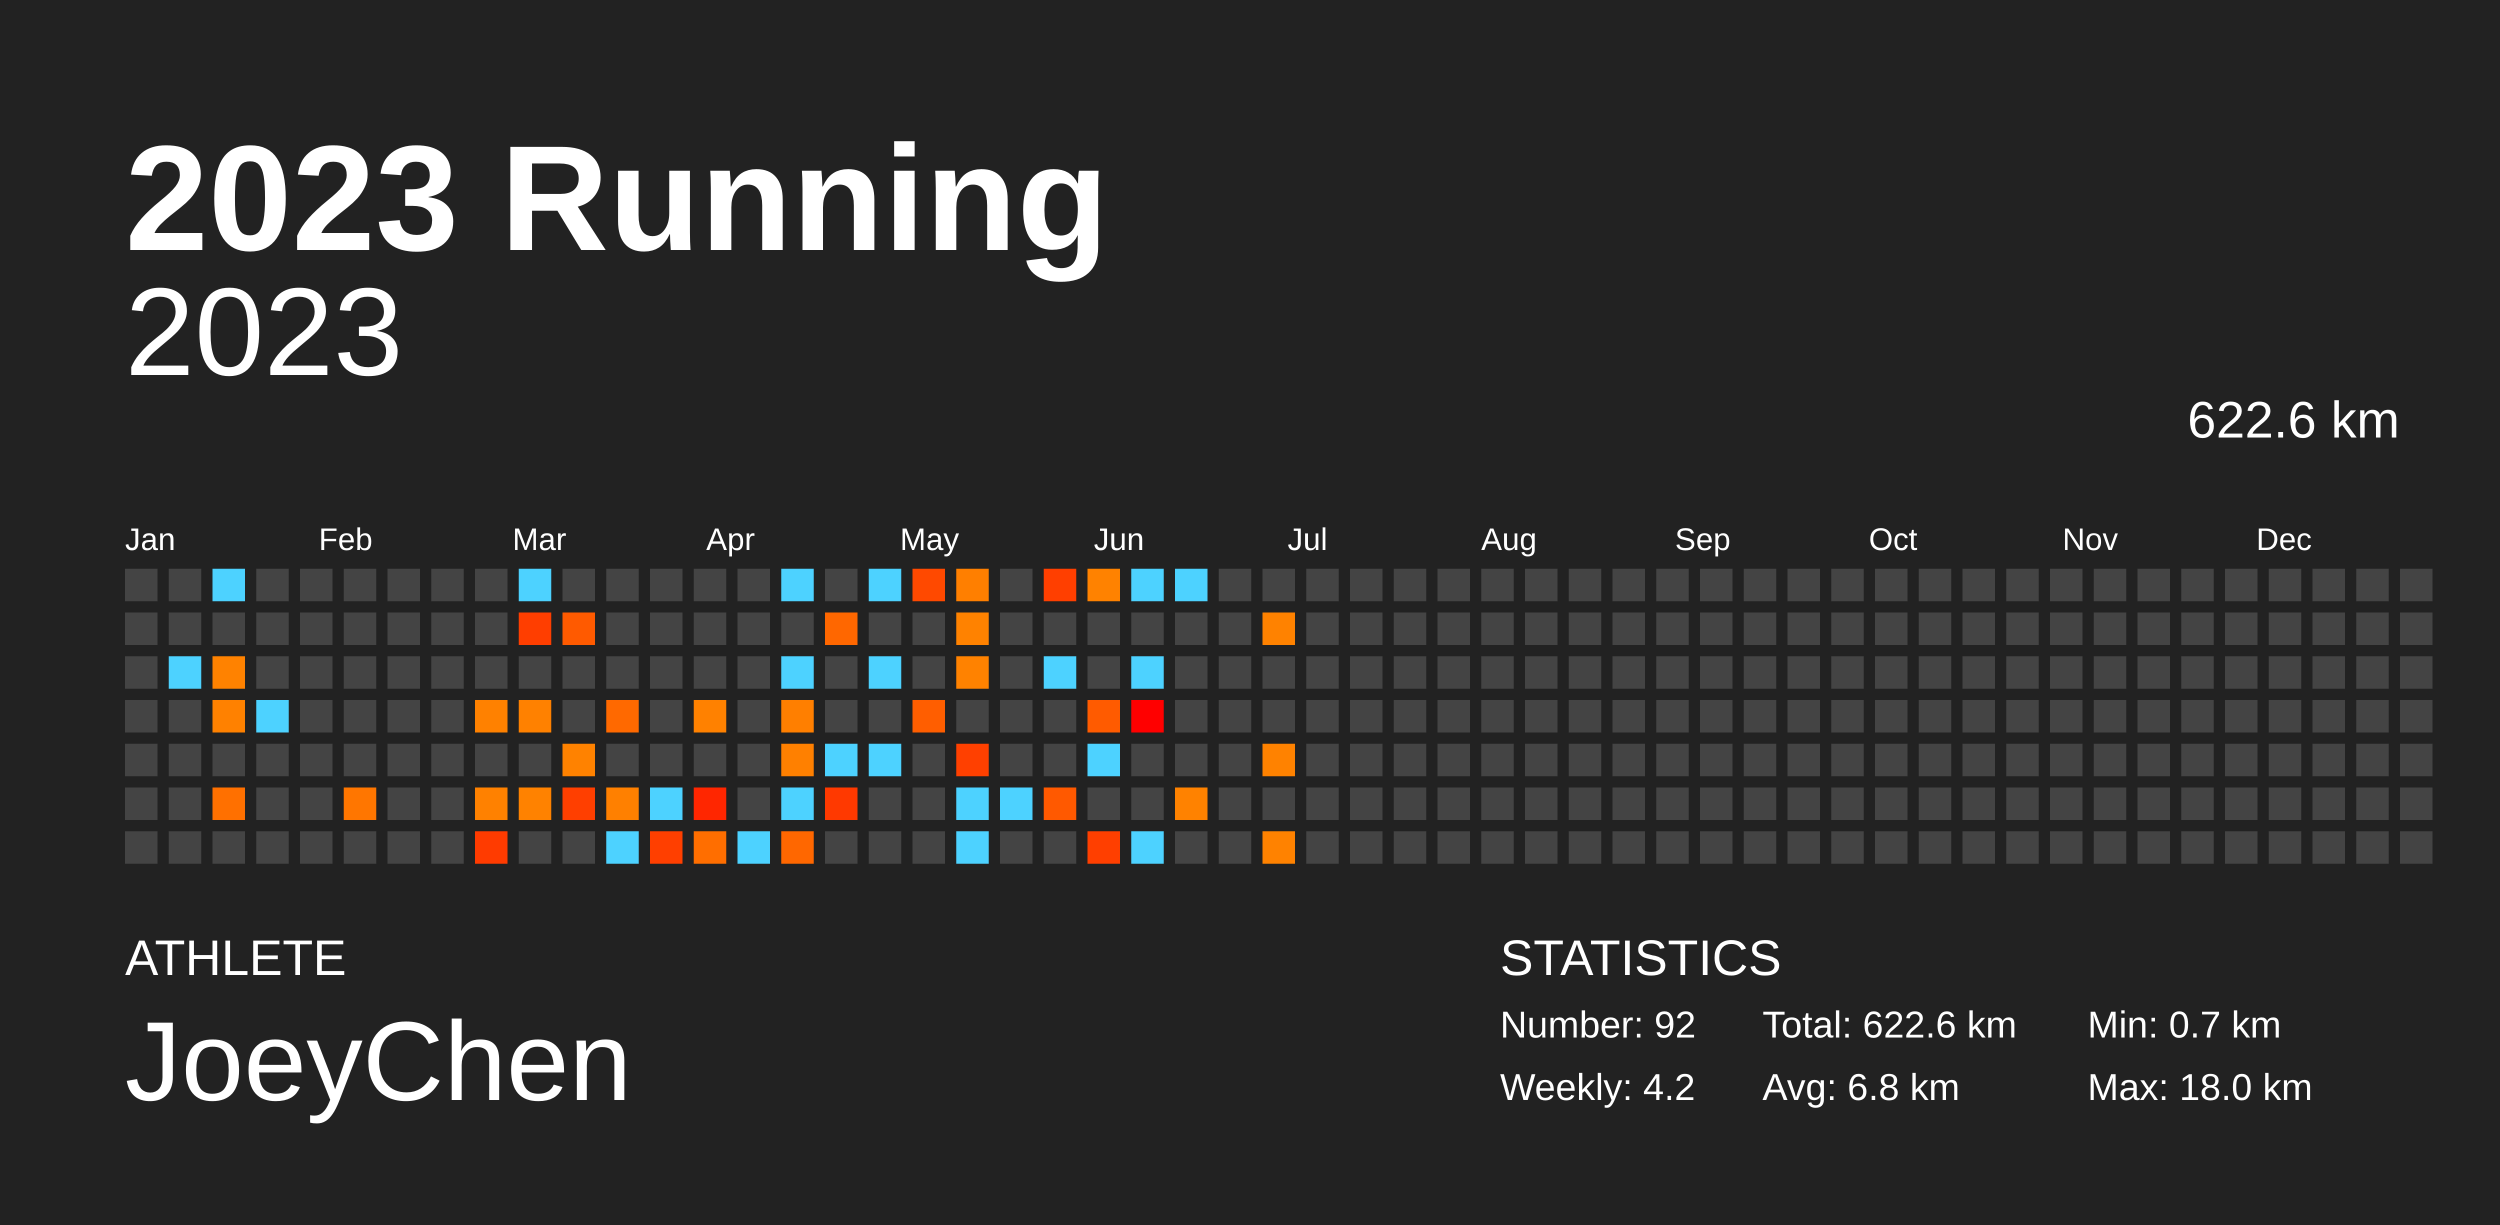
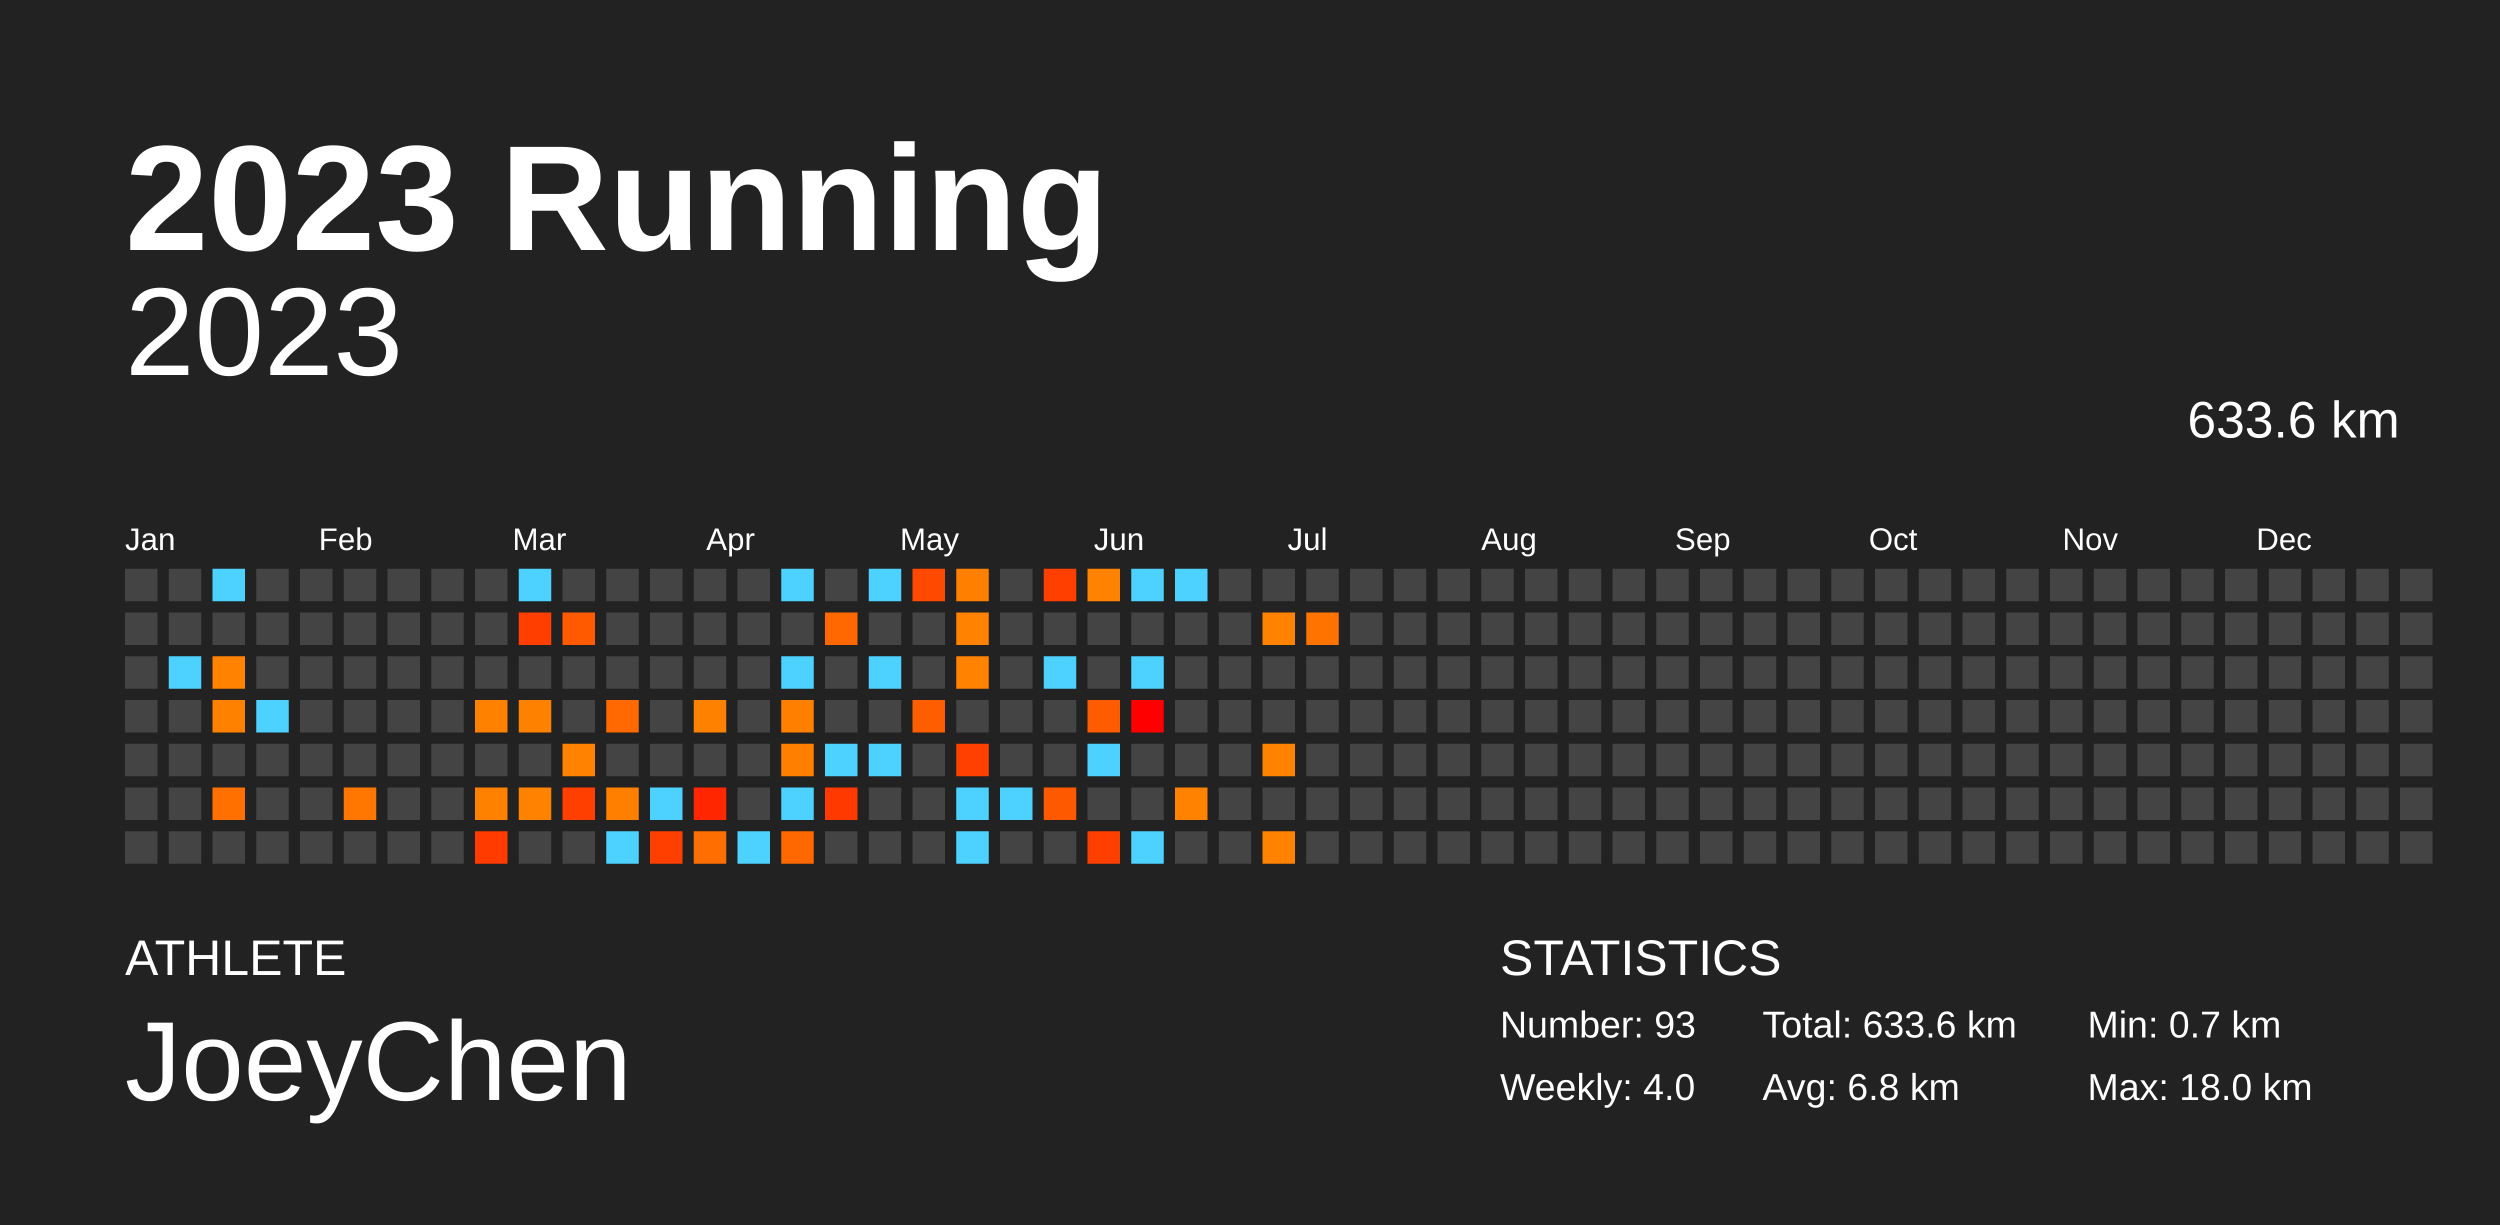
<svg xmlns="http://www.w3.org/2000/svg" baseProfile="full" height="98mm" version="1.1" viewBox="0,0,200,98" width="200mm">
  <defs />
  <rect fill="#222222" height="98" width="200" x="0" y="0" />
  <text fill="#FFFFFF" style="font-size:12px; font-family:Arial; font-weight:bold;" x="10" y="20">2023 Running</text>
  <text fill="#FFFFFF" style="font-size:4px; font-family:Arial" x="10" y="78">ATHLETE</text>
  <text fill="#FFFFFF" style="font-size:9px; font-family:Arial" x="10" y="88">JoeyChen</text>
  <text fill="#FFFFFF" style="font-size:4px; font-family:Arial" x="120" y="78">STATISTICS</text>
-   <text fill="#FFFFFF" style="font-size:3px; font-family:Arial" x="120" y="83">Number: 92</text>
-   <text fill="#FFFFFF" style="font-size:3px; font-family:Arial" x="120" y="88">Weekly: 4.2</text>
-   <text fill="#FFFFFF" style="font-size:3px; font-family:Arial" x="141" y="83">Total: 622.6 km</text>
+   <text fill="#FFFFFF" style="font-size:3px; font-family:Arial" x="120" y="83">Number: 93</text>
+   <text fill="#FFFFFF" style="font-size:3px; font-family:Arial" x="120" y="88">Weekly: 4.0</text>
+   <text fill="#FFFFFF" style="font-size:3px; font-family:Arial" x="141" y="83">Total: 633.6 km</text>
  <text fill="#FFFFFF" style="font-size:3px; font-family:Arial" x="141" y="88">Avg: 6.8 km</text>
  <text fill="#FFFFFF" style="font-size:3px; font-family:Arial" x="167" y="83">Min: 0.7 km</text>
  <text fill="#FFFFFF" style="font-size:3px; font-family:Arial" x="167" y="88">Max: 18.0 km</text>
  <text alignment-baseline="hanging" fill="#FFFFFF" style="font-size:10.0px; font-family:Arial;" x="10" y="30">2023</text>
-   <text alignment-baseline="hanging" fill="#FFFFFF" style="font-size:4.125px; font-family:Arial;" x="175" y="35">622.6 km</text>
+   <text alignment-baseline="hanging" fill="#FFFFFF" style="font-size:4.125px; font-family:Arial;" x="175" y="35">633.6 km</text>
  <text fill="#FFFFFF" style="font-size:2.5px; font-family:Arial" x="10.0" y="44">Jan</text>
  <text fill="#FFFFFF" style="font-size:2.5px; font-family:Arial" x="25.5" y="44">Feb</text>
  <text fill="#FFFFFF" style="font-size:2.5px; font-family:Arial" x="41.0" y="44">Mar</text>
  <text fill="#FFFFFF" style="font-size:2.5px; font-family:Arial" x="56.5" y="44">Apr</text>
  <text fill="#FFFFFF" style="font-size:2.5px; font-family:Arial" x="72.0" y="44">May</text>
  <text fill="#FFFFFF" style="font-size:2.5px; font-family:Arial" x="87.5" y="44">Jun</text>
  <text fill="#FFFFFF" style="font-size:2.5px; font-family:Arial" x="103.0" y="44">Jul</text>
  <text fill="#FFFFFF" style="font-size:2.5px; font-family:Arial" x="118.5" y="44">Aug</text>
  <text fill="#FFFFFF" style="font-size:2.5px; font-family:Arial" x="134.0" y="44">Sep</text>
  <text fill="#FFFFFF" style="font-size:2.5px; font-family:Arial" x="149.5" y="44">Oct</text>
  <text fill="#FFFFFF" style="font-size:2.5px; font-family:Arial" x="165.0" y="44">Nov</text>
  <text fill="#FFFFFF" style="font-size:2.5px; font-family:Arial" x="180.5" y="44">Dec</text>
  <rect fill="#444444" height="2.6" width="2.6" x="10.0" y="45.5" />
  <rect fill="#444444" height="2.6" width="2.6" x="10.0" y="49.0" />
  <rect fill="#444444" height="2.6" width="2.6" x="10.0" y="52.5" />
  <rect fill="#444444" height="2.6" width="2.6" x="10.0" y="56.0" />
  <rect fill="#444444" height="2.6" width="2.6" x="10.0" y="59.5" />
  <rect fill="#444444" height="2.6" width="2.6" x="10.0" y="63.0" />
  <rect fill="#444444" height="2.6" width="2.6" x="10.0" y="66.5" />
  <rect fill="#444444" height="2.6" width="2.6" x="13.5" y="45.5" />
  <rect fill="#444444" height="2.6" width="2.6" x="13.5" y="49.0" />
  <rect fill="#4dd2ff" height="2.6" width="2.6" x="13.5" y="52.5" />
  <rect fill="#444444" height="2.6" width="2.6" x="13.5" y="56.0" />
  <rect fill="#444444" height="2.6" width="2.6" x="13.5" y="59.5" />
  <rect fill="#444444" height="2.6" width="2.6" x="13.5" y="63.0" />
  <rect fill="#444444" height="2.6" width="2.6" x="13.5" y="66.5" />
  <rect fill="#4dd2ff" height="2.6" width="2.6" x="17.0" y="45.5" />
  <rect fill="#444444" height="2.6" width="2.6" x="17.0" y="49.0" />
  <rect fill="#ff8200" height="2.6" width="2.6" x="17.0" y="52.5" />
  <rect fill="#ff8100" height="2.6" width="2.6" x="17.0" y="56.0" />
  <rect fill="#444444" height="2.6" width="2.6" x="17.0" y="59.5" />
  <rect fill="#ff7000" height="2.6" width="2.6" x="17.0" y="63.0" />
  <rect fill="#444444" height="2.6" width="2.6" x="17.0" y="66.5" />
  <rect fill="#444444" height="2.6" width="2.6" x="20.5" y="45.5" />
  <rect fill="#444444" height="2.6" width="2.6" x="20.5" y="49.0" />
  <rect fill="#444444" height="2.6" width="2.6" x="20.5" y="52.5" />
  <rect fill="#4dd2ff" height="2.6" width="2.6" x="20.5" y="56.0" />
  <rect fill="#444444" height="2.6" width="2.6" x="20.5" y="59.5" />
  <rect fill="#444444" height="2.6" width="2.6" x="20.5" y="63.0" />
  <rect fill="#444444" height="2.6" width="2.6" x="20.5" y="66.5" />
  <rect fill="#444444" height="2.6" width="2.6" x="24.0" y="45.5" />
  <rect fill="#444444" height="2.6" width="2.6" x="24.0" y="49.0" />
  <rect fill="#444444" height="2.6" width="2.6" x="24.0" y="52.5" />
  <rect fill="#444444" height="2.6" width="2.6" x="24.0" y="56.0" />
  <rect fill="#444444" height="2.6" width="2.6" x="24.0" y="59.5" />
  <rect fill="#444444" height="2.6" width="2.6" x="24.0" y="63.0" />
  <rect fill="#444444" height="2.6" width="2.6" x="24.0" y="66.5" />
  <rect fill="#444444" height="2.6" width="2.6" x="27.5" y="45.5" />
  <rect fill="#444444" height="2.6" width="2.6" x="27.5" y="49.0" />
  <rect fill="#444444" height="2.6" width="2.6" x="27.5" y="52.5" />
  <rect fill="#444444" height="2.6" width="2.6" x="27.5" y="56.0" />
  <rect fill="#444444" height="2.6" width="2.6" x="27.5" y="59.5" />
  <rect fill="#ff7600" height="2.6" width="2.6" x="27.5" y="63.0" />
  <rect fill="#444444" height="2.6" width="2.6" x="27.5" y="66.5" />
  <rect fill="#444444" height="2.6" width="2.6" x="31.0" y="45.5" />
  <rect fill="#444444" height="2.6" width="2.6" x="31.0" y="49.0" />
  <rect fill="#444444" height="2.6" width="2.6" x="31.0" y="52.5" />
  <rect fill="#444444" height="2.6" width="2.6" x="31.0" y="56.0" />
  <rect fill="#444444" height="2.6" width="2.6" x="31.0" y="59.5" />
  <rect fill="#444444" height="2.6" width="2.6" x="31.0" y="63.0" />
  <rect fill="#444444" height="2.6" width="2.6" x="31.0" y="66.5" />
  <rect fill="#444444" height="2.6" width="2.6" x="34.5" y="45.5" />
  <rect fill="#444444" height="2.6" width="2.6" x="34.5" y="49.0" />
  <rect fill="#444444" height="2.6" width="2.6" x="34.5" y="52.5" />
  <rect fill="#444444" height="2.6" width="2.6" x="34.5" y="56.0" />
  <rect fill="#444444" height="2.6" width="2.6" x="34.5" y="59.5" />
  <rect fill="#444444" height="2.6" width="2.6" x="34.5" y="63.0" />
  <rect fill="#444444" height="2.6" width="2.6" x="34.5" y="66.5" />
  <rect fill="#444444" height="2.6" width="2.6" x="38.0" y="45.5" />
  <rect fill="#444444" height="2.6" width="2.6" x="38.0" y="49.0" />
  <rect fill="#444444" height="2.6" width="2.6" x="38.0" y="52.5" />
  <rect fill="#ff8100" height="2.6" width="2.6" x="38.0" y="56.0" />
  <rect fill="#444444" height="2.6" width="2.6" x="38.0" y="59.5" />
  <rect fill="#ff8100" height="2.6" width="2.6" x="38.0" y="63.0" />
  <rect fill="#ff3b00" height="2.6" width="2.6" x="38.0" y="66.5" />
  <rect fill="#4dd2ff" height="2.6" width="2.6" x="41.5" y="45.5" />
  <rect fill="#ff3e00" height="2.6" width="2.6" x="41.5" y="49.0" />
  <rect fill="#444444" height="2.6" width="2.6" x="41.5" y="52.5" />
  <rect fill="#ff8100" height="2.6" width="2.6" x="41.5" y="56.0" />
  <rect fill="#444444" height="2.6" width="2.6" x="41.5" y="59.5" />
  <rect fill="#ff8200" height="2.6" width="2.6" x="41.5" y="63.0" />
  <rect fill="#444444" height="2.6" width="2.6" x="41.5" y="66.5" />
  <rect fill="#444444" height="2.6" width="2.6" x="45.0" y="45.5" />
  <rect fill="#ff5a00" height="2.6" width="2.6" x="45.0" y="49.0" />
  <rect fill="#444444" height="2.6" width="2.6" x="45.0" y="52.5" />
  <rect fill="#444444" height="2.6" width="2.6" x="45.0" y="56.0" />
  <rect fill="#ff8200" height="2.6" width="2.6" x="45.0" y="59.5" />
  <rect fill="#ff3f00" height="2.6" width="2.6" x="45.0" y="63.0" />
  <rect fill="#444444" height="2.6" width="2.6" x="45.0" y="66.5" />
  <rect fill="#444444" height="2.6" width="2.6" x="48.5" y="45.5" />
  <rect fill="#444444" height="2.6" width="2.6" x="48.5" y="49.0" />
  <rect fill="#444444" height="2.6" width="2.6" x="48.5" y="52.5" />
  <rect fill="#ff6900" height="2.6" width="2.6" x="48.5" y="56.0" />
  <rect fill="#444444" height="2.6" width="2.6" x="48.5" y="59.5" />
  <rect fill="#ff8000" height="2.6" width="2.6" x="48.5" y="63.0" />
  <rect fill="#4dd2ff" height="2.6" width="2.6" x="48.5" y="66.5" />
  <rect fill="#444444" height="2.6" width="2.6" x="52.0" y="45.5" />
  <rect fill="#444444" height="2.6" width="2.6" x="52.0" y="49.0" />
  <rect fill="#444444" height="2.6" width="2.6" x="52.0" y="52.5" />
  <rect fill="#444444" height="2.6" width="2.6" x="52.0" y="56.0" />
  <rect fill="#444444" height="2.6" width="2.6" x="52.0" y="59.5" />
  <rect fill="#4dd2ff" height="2.6" width="2.6" x="52.0" y="63.0" />
  <rect fill="#ff3f00" height="2.6" width="2.6" x="52.0" y="66.5" />
  <rect fill="#444444" height="2.6" width="2.6" x="55.5" y="45.5" />
  <rect fill="#444444" height="2.6" width="2.6" x="55.5" y="49.0" />
  <rect fill="#444444" height="2.6" width="2.6" x="55.5" y="52.5" />
  <rect fill="#ff8100" height="2.6" width="2.6" x="55.5" y="56.0" />
  <rect fill="#444444" height="2.6" width="2.6" x="55.5" y="59.5" />
  <rect fill="#ff2600" height="2.6" width="2.6" x="55.5" y="63.0" />
  <rect fill="#ff6e00" height="2.6" width="2.6" x="55.5" y="66.5" />
  <rect fill="#444444" height="2.6" width="2.6" x="59.0" y="45.5" />
  <rect fill="#444444" height="2.6" width="2.6" x="59.0" y="49.0" />
  <rect fill="#444444" height="2.6" width="2.6" x="59.0" y="52.5" />
  <rect fill="#444444" height="2.6" width="2.6" x="59.0" y="56.0" />
  <rect fill="#444444" height="2.6" width="2.6" x="59.0" y="59.5" />
  <rect fill="#444444" height="2.6" width="2.6" x="59.0" y="63.0" />
  <rect fill="#4dd2ff" height="2.6" width="2.6" x="59.0" y="66.5" />
  <rect fill="#4dd2ff" height="2.6" width="2.6" x="62.5" y="45.5" />
  <rect fill="#444444" height="2.6" width="2.6" x="62.5" y="49.0" />
  <rect fill="#4dd2ff" height="2.6" width="2.6" x="62.5" y="52.5" />
  <rect fill="#ff7f00" height="2.6" width="2.6" x="62.5" y="56.0" />
  <rect fill="#ff8000" height="2.6" width="2.6" x="62.5" y="59.5" />
  <rect fill="#4dd2ff" height="2.6" width="2.6" x="62.5" y="63.0" />
  <rect fill="#ff6700" height="2.6" width="2.6" x="62.5" y="66.5" />
  <rect fill="#444444" height="2.6" width="2.6" x="66.0" y="45.5" />
  <rect fill="#ff6700" height="2.6" width="2.6" x="66.0" y="49.0" />
  <rect fill="#444444" height="2.6" width="2.6" x="66.0" y="52.5" />
  <rect fill="#444444" height="2.6" width="2.6" x="66.0" y="56.0" />
  <rect fill="#4dd2ff" height="2.6" width="2.6" x="66.0" y="59.5" />
  <rect fill="#ff3900" height="2.6" width="2.6" x="66.0" y="63.0" />
  <rect fill="#444444" height="2.6" width="2.6" x="66.0" y="66.5" />
  <rect fill="#4dd2ff" height="2.6" width="2.6" x="69.5" y="45.5" />
  <rect fill="#444444" height="2.6" width="2.6" x="69.5" y="49.0" />
  <rect fill="#4dd2ff" height="2.6" width="2.6" x="69.5" y="52.5" />
  <rect fill="#444444" height="2.6" width="2.6" x="69.5" y="56.0" />
  <rect fill="#4dd2ff" height="2.6" width="2.6" x="69.5" y="59.5" />
  <rect fill="#444444" height="2.6" width="2.6" x="69.5" y="63.0" />
  <rect fill="#444444" height="2.6" width="2.6" x="69.5" y="66.5" />
  <rect fill="#ff4900" height="2.6" width="2.6" x="73.0" y="45.5" />
  <rect fill="#444444" height="2.6" width="2.6" x="73.0" y="49.0" />
  <rect fill="#444444" height="2.6" width="2.6" x="73.0" y="52.5" />
  <rect fill="#ff5e00" height="2.6" width="2.6" x="73.0" y="56.0" />
  <rect fill="#444444" height="2.6" width="2.6" x="73.0" y="59.5" />
  <rect fill="#444444" height="2.6" width="2.6" x="73.0" y="63.0" />
  <rect fill="#444444" height="2.6" width="2.6" x="73.0" y="66.5" />
  <rect fill="#ff7f00" height="2.6" width="2.6" x="76.5" y="45.5" />
  <rect fill="#ff8200" height="2.6" width="2.6" x="76.5" y="49.0" />
  <rect fill="#ff8200" height="2.6" width="2.6" x="76.5" y="52.5" />
  <rect fill="#444444" height="2.6" width="2.6" x="76.5" y="56.0" />
  <rect fill="#ff4000" height="2.6" width="2.6" x="76.5" y="59.5" />
  <rect fill="#4dd2ff" height="2.6" width="2.6" x="76.5" y="63.0" />
  <rect fill="#4dd2ff" height="2.6" width="2.6" x="76.5" y="66.5" />
  <rect fill="#444444" height="2.6" width="2.6" x="80.0" y="45.5" />
  <rect fill="#444444" height="2.6" width="2.6" x="80.0" y="49.0" />
  <rect fill="#444444" height="2.6" width="2.6" x="80.0" y="52.5" />
  <rect fill="#444444" height="2.6" width="2.6" x="80.0" y="56.0" />
  <rect fill="#444444" height="2.6" width="2.6" x="80.0" y="59.5" />
  <rect fill="#4dd2ff" height="2.6" width="2.6" x="80.0" y="63.0" />
  <rect fill="#444444" height="2.6" width="2.6" x="80.0" y="66.5" />
  <rect fill="#ff3f00" height="2.6" width="2.6" x="83.5" y="45.5" />
  <rect fill="#444444" height="2.6" width="2.6" x="83.5" y="49.0" />
  <rect fill="#4dd2ff" height="2.6" width="2.6" x="83.5" y="52.5" />
  <rect fill="#444444" height="2.6" width="2.6" x="83.5" y="56.0" />
  <rect fill="#444444" height="2.6" width="2.6" x="83.5" y="59.5" />
  <rect fill="#ff5900" height="2.6" width="2.6" x="83.5" y="63.0" />
  <rect fill="#444444" height="2.6" width="2.6" x="83.5" y="66.5" />
  <rect fill="#ff8200" height="2.6" width="2.6" x="87.0" y="45.5" />
  <rect fill="#444444" height="2.6" width="2.6" x="87.0" y="49.0" />
  <rect fill="#444444" height="2.6" width="2.6" x="87.0" y="52.5" />
  <rect fill="#ff5b00" height="2.6" width="2.6" x="87.0" y="56.0" />
  <rect fill="#4dd2ff" height="2.6" width="2.6" x="87.0" y="59.5" />
  <rect fill="#444444" height="2.6" width="2.6" x="87.0" y="63.0" />
  <rect fill="#ff3f00" height="2.6" width="2.6" x="87.0" y="66.5" />
  <rect fill="#4dd2ff" height="2.6" width="2.6" x="90.5" y="45.5" />
  <rect fill="#444444" height="2.6" width="2.6" x="90.5" y="49.0" />
  <rect fill="#4dd2ff" height="2.6" width="2.6" x="90.5" y="52.5" />
  <rect fill="#ff0000" height="2.6" width="2.6" x="90.5" y="56.0" />
  <rect fill="#444444" height="2.6" width="2.6" x="90.5" y="59.5" />
  <rect fill="#444444" height="2.6" width="2.6" x="90.5" y="63.0" />
  <rect fill="#4dd2ff" height="2.6" width="2.6" x="90.5" y="66.5" />
  <rect fill="#4dd2ff" height="2.6" width="2.6" x="94.0" y="45.5" />
  <rect fill="#444444" height="2.6" width="2.6" x="94.0" y="49.0" />
  <rect fill="#444444" height="2.6" width="2.6" x="94.0" y="52.5" />
  <rect fill="#444444" height="2.6" width="2.6" x="94.0" y="56.0" />
  <rect fill="#444444" height="2.6" width="2.6" x="94.0" y="59.5" />
  <rect fill="#ff8200" height="2.6" width="2.6" x="94.0" y="63.0" />
  <rect fill="#444444" height="2.6" width="2.6" x="94.0" y="66.5" />
  <rect fill="#444444" height="2.6" width="2.6" x="97.5" y="45.5" />
  <rect fill="#444444" height="2.6" width="2.6" x="97.5" y="49.0" />
  <rect fill="#444444" height="2.6" width="2.6" x="97.5" y="52.5" />
  <rect fill="#444444" height="2.6" width="2.6" x="97.5" y="56.0" />
  <rect fill="#444444" height="2.6" width="2.6" x="97.5" y="59.5" />
  <rect fill="#444444" height="2.6" width="2.6" x="97.5" y="63.0" />
  <rect fill="#444444" height="2.6" width="2.6" x="97.5" y="66.5" />
  <rect fill="#444444" height="2.6" width="2.6" x="101.0" y="45.5" />
  <rect fill="#ff8200" height="2.6" width="2.6" x="101.0" y="49.0" />
  <rect fill="#444444" height="2.6" width="2.6" x="101.0" y="52.5" />
  <rect fill="#444444" height="2.6" width="2.6" x="101.0" y="56.0" />
  <rect fill="#ff8200" height="2.6" width="2.6" x="101.0" y="59.5" />
  <rect fill="#444444" height="2.6" width="2.6" x="101.0" y="63.0" />
  <rect fill="#ff8200" height="2.6" width="2.6" x="101.0" y="66.5" />
  <rect fill="#444444" height="2.6" width="2.6" x="104.5" y="45.5" />
-   <rect fill="#444444" height="2.6" width="2.6" x="104.5" y="49.0" />
+   <rect fill="#ff7400" height="2.6" width="2.6" x="104.5" y="49.0" />
  <rect fill="#444444" height="2.6" width="2.6" x="104.5" y="52.5" />
  <rect fill="#444444" height="2.6" width="2.6" x="104.5" y="56.0" />
  <rect fill="#444444" height="2.6" width="2.6" x="104.5" y="59.5" />
  <rect fill="#444444" height="2.6" width="2.6" x="104.5" y="63.0" />
  <rect fill="#444444" height="2.6" width="2.6" x="104.5" y="66.5" />
  <rect fill="#444444" height="2.6" width="2.6" x="108.0" y="45.5" />
  <rect fill="#444444" height="2.6" width="2.6" x="108.0" y="49.0" />
  <rect fill="#444444" height="2.6" width="2.6" x="108.0" y="52.5" />
  <rect fill="#444444" height="2.6" width="2.6" x="108.0" y="56.0" />
  <rect fill="#444444" height="2.6" width="2.6" x="108.0" y="59.5" />
  <rect fill="#444444" height="2.6" width="2.6" x="108.0" y="63.0" />
  <rect fill="#444444" height="2.6" width="2.6" x="108.0" y="66.5" />
  <rect fill="#444444" height="2.6" width="2.6" x="111.5" y="45.5" />
  <rect fill="#444444" height="2.6" width="2.6" x="111.5" y="49.0" />
  <rect fill="#444444" height="2.6" width="2.6" x="111.5" y="52.5" />
  <rect fill="#444444" height="2.6" width="2.6" x="111.5" y="56.0" />
  <rect fill="#444444" height="2.6" width="2.6" x="111.5" y="59.5" />
  <rect fill="#444444" height="2.6" width="2.6" x="111.5" y="63.0" />
  <rect fill="#444444" height="2.6" width="2.6" x="111.5" y="66.5" />
  <rect fill="#444444" height="2.6" width="2.6" x="115.0" y="45.5" />
  <rect fill="#444444" height="2.6" width="2.6" x="115.0" y="49.0" />
  <rect fill="#444444" height="2.6" width="2.6" x="115.0" y="52.5" />
  <rect fill="#444444" height="2.6" width="2.6" x="115.0" y="56.0" />
  <rect fill="#444444" height="2.6" width="2.6" x="115.0" y="59.5" />
  <rect fill="#444444" height="2.6" width="2.6" x="115.0" y="63.0" />
  <rect fill="#444444" height="2.6" width="2.6" x="115.0" y="66.5" />
  <rect fill="#444444" height="2.6" width="2.6" x="118.5" y="45.5" />
  <rect fill="#444444" height="2.6" width="2.6" x="118.5" y="49.0" />
  <rect fill="#444444" height="2.6" width="2.6" x="118.5" y="52.5" />
  <rect fill="#444444" height="2.6" width="2.6" x="118.5" y="56.0" />
  <rect fill="#444444" height="2.6" width="2.6" x="118.5" y="59.5" />
  <rect fill="#444444" height="2.6" width="2.6" x="118.5" y="63.0" />
  <rect fill="#444444" height="2.6" width="2.6" x="118.5" y="66.5" />
  <rect fill="#444444" height="2.6" width="2.6" x="122.0" y="45.5" />
  <rect fill="#444444" height="2.6" width="2.6" x="122.0" y="49.0" />
  <rect fill="#444444" height="2.6" width="2.6" x="122.0" y="52.5" />
  <rect fill="#444444" height="2.6" width="2.6" x="122.0" y="56.0" />
  <rect fill="#444444" height="2.6" width="2.6" x="122.0" y="59.5" />
  <rect fill="#444444" height="2.6" width="2.6" x="122.0" y="63.0" />
  <rect fill="#444444" height="2.6" width="2.6" x="122.0" y="66.5" />
  <rect fill="#444444" height="2.6" width="2.6" x="125.5" y="45.5" />
  <rect fill="#444444" height="2.6" width="2.6" x="125.5" y="49.0" />
  <rect fill="#444444" height="2.6" width="2.6" x="125.5" y="52.5" />
  <rect fill="#444444" height="2.6" width="2.6" x="125.5" y="56.0" />
  <rect fill="#444444" height="2.6" width="2.6" x="125.5" y="59.5" />
  <rect fill="#444444" height="2.6" width="2.6" x="125.5" y="63.0" />
  <rect fill="#444444" height="2.6" width="2.6" x="125.5" y="66.5" />
  <rect fill="#444444" height="2.6" width="2.6" x="129.0" y="45.5" />
  <rect fill="#444444" height="2.6" width="2.6" x="129.0" y="49.0" />
  <rect fill="#444444" height="2.6" width="2.6" x="129.0" y="52.5" />
  <rect fill="#444444" height="2.6" width="2.6" x="129.0" y="56.0" />
  <rect fill="#444444" height="2.6" width="2.6" x="129.0" y="59.5" />
  <rect fill="#444444" height="2.6" width="2.6" x="129.0" y="63.0" />
  <rect fill="#444444" height="2.6" width="2.6" x="129.0" y="66.5" />
  <rect fill="#444444" height="2.6" width="2.6" x="132.5" y="45.5" />
  <rect fill="#444444" height="2.6" width="2.6" x="132.5" y="49.0" />
  <rect fill="#444444" height="2.6" width="2.6" x="132.5" y="52.5" />
  <rect fill="#444444" height="2.6" width="2.6" x="132.5" y="56.0" />
  <rect fill="#444444" height="2.6" width="2.6" x="132.5" y="59.5" />
  <rect fill="#444444" height="2.6" width="2.6" x="132.5" y="63.0" />
  <rect fill="#444444" height="2.6" width="2.6" x="132.5" y="66.5" />
  <rect fill="#444444" height="2.6" width="2.6" x="136.0" y="45.5" />
  <rect fill="#444444" height="2.6" width="2.6" x="136.0" y="49.0" />
  <rect fill="#444444" height="2.6" width="2.6" x="136.0" y="52.5" />
  <rect fill="#444444" height="2.6" width="2.6" x="136.0" y="56.0" />
  <rect fill="#444444" height="2.6" width="2.6" x="136.0" y="59.5" />
  <rect fill="#444444" height="2.6" width="2.6" x="136.0" y="63.0" />
  <rect fill="#444444" height="2.6" width="2.6" x="136.0" y="66.5" />
  <rect fill="#444444" height="2.6" width="2.6" x="139.5" y="45.5" />
  <rect fill="#444444" height="2.6" width="2.6" x="139.5" y="49.0" />
  <rect fill="#444444" height="2.6" width="2.6" x="139.5" y="52.5" />
  <rect fill="#444444" height="2.6" width="2.6" x="139.5" y="56.0" />
  <rect fill="#444444" height="2.6" width="2.6" x="139.5" y="59.5" />
  <rect fill="#444444" height="2.6" width="2.6" x="139.5" y="63.0" />
  <rect fill="#444444" height="2.6" width="2.6" x="139.5" y="66.5" />
  <rect fill="#444444" height="2.6" width="2.6" x="143.0" y="45.5" />
  <rect fill="#444444" height="2.6" width="2.6" x="143.0" y="49.0" />
  <rect fill="#444444" height="2.6" width="2.6" x="143.0" y="52.5" />
  <rect fill="#444444" height="2.6" width="2.6" x="143.0" y="56.0" />
  <rect fill="#444444" height="2.6" width="2.6" x="143.0" y="59.5" />
  <rect fill="#444444" height="2.6" width="2.6" x="143.0" y="63.0" />
  <rect fill="#444444" height="2.6" width="2.6" x="143.0" y="66.5" />
  <rect fill="#444444" height="2.6" width="2.6" x="146.5" y="45.5" />
  <rect fill="#444444" height="2.6" width="2.6" x="146.5" y="49.0" />
  <rect fill="#444444" height="2.6" width="2.6" x="146.5" y="52.5" />
  <rect fill="#444444" height="2.6" width="2.6" x="146.5" y="56.0" />
  <rect fill="#444444" height="2.6" width="2.6" x="146.5" y="59.5" />
  <rect fill="#444444" height="2.6" width="2.6" x="146.5" y="63.0" />
  <rect fill="#444444" height="2.6" width="2.6" x="146.5" y="66.5" />
  <rect fill="#444444" height="2.6" width="2.6" x="150.0" y="45.5" />
  <rect fill="#444444" height="2.6" width="2.6" x="150.0" y="49.0" />
  <rect fill="#444444" height="2.6" width="2.6" x="150.0" y="52.5" />
  <rect fill="#444444" height="2.6" width="2.6" x="150.0" y="56.0" />
  <rect fill="#444444" height="2.6" width="2.6" x="150.0" y="59.5" />
  <rect fill="#444444" height="2.6" width="2.6" x="150.0" y="63.0" />
  <rect fill="#444444" height="2.6" width="2.6" x="150.0" y="66.5" />
  <rect fill="#444444" height="2.6" width="2.6" x="153.5" y="45.5" />
  <rect fill="#444444" height="2.6" width="2.6" x="153.5" y="49.0" />
  <rect fill="#444444" height="2.6" width="2.6" x="153.5" y="52.5" />
  <rect fill="#444444" height="2.6" width="2.6" x="153.5" y="56.0" />
  <rect fill="#444444" height="2.6" width="2.6" x="153.5" y="59.5" />
  <rect fill="#444444" height="2.6" width="2.6" x="153.5" y="63.0" />
  <rect fill="#444444" height="2.6" width="2.6" x="153.5" y="66.5" />
  <rect fill="#444444" height="2.6" width="2.6" x="157.0" y="45.5" />
  <rect fill="#444444" height="2.6" width="2.6" x="157.0" y="49.0" />
  <rect fill="#444444" height="2.6" width="2.6" x="157.0" y="52.5" />
  <rect fill="#444444" height="2.6" width="2.6" x="157.0" y="56.0" />
  <rect fill="#444444" height="2.6" width="2.6" x="157.0" y="59.5" />
  <rect fill="#444444" height="2.6" width="2.6" x="157.0" y="63.0" />
  <rect fill="#444444" height="2.6" width="2.6" x="157.0" y="66.5" />
  <rect fill="#444444" height="2.6" width="2.6" x="160.5" y="45.5" />
  <rect fill="#444444" height="2.6" width="2.6" x="160.5" y="49.0" />
  <rect fill="#444444" height="2.6" width="2.6" x="160.5" y="52.5" />
  <rect fill="#444444" height="2.6" width="2.6" x="160.5" y="56.0" />
  <rect fill="#444444" height="2.6" width="2.6" x="160.5" y="59.5" />
  <rect fill="#444444" height="2.6" width="2.6" x="160.5" y="63.0" />
  <rect fill="#444444" height="2.6" width="2.6" x="160.5" y="66.5" />
  <rect fill="#444444" height="2.6" width="2.6" x="164.0" y="45.5" />
  <rect fill="#444444" height="2.6" width="2.6" x="164.0" y="49.0" />
  <rect fill="#444444" height="2.6" width="2.6" x="164.0" y="52.5" />
  <rect fill="#444444" height="2.6" width="2.6" x="164.0" y="56.0" />
  <rect fill="#444444" height="2.6" width="2.6" x="164.0" y="59.5" />
  <rect fill="#444444" height="2.6" width="2.6" x="164.0" y="63.0" />
  <rect fill="#444444" height="2.6" width="2.6" x="164.0" y="66.5" />
  <rect fill="#444444" height="2.6" width="2.6" x="167.5" y="45.5" />
  <rect fill="#444444" height="2.6" width="2.6" x="167.5" y="49.0" />
  <rect fill="#444444" height="2.6" width="2.6" x="167.5" y="52.5" />
  <rect fill="#444444" height="2.6" width="2.6" x="167.5" y="56.0" />
  <rect fill="#444444" height="2.6" width="2.6" x="167.5" y="59.5" />
  <rect fill="#444444" height="2.6" width="2.6" x="167.5" y="63.0" />
  <rect fill="#444444" height="2.6" width="2.6" x="167.5" y="66.5" />
  <rect fill="#444444" height="2.6" width="2.6" x="171.0" y="45.5" />
  <rect fill="#444444" height="2.6" width="2.6" x="171.0" y="49.0" />
  <rect fill="#444444" height="2.6" width="2.6" x="171.0" y="52.5" />
  <rect fill="#444444" height="2.6" width="2.6" x="171.0" y="56.0" />
  <rect fill="#444444" height="2.6" width="2.6" x="171.0" y="59.5" />
  <rect fill="#444444" height="2.6" width="2.6" x="171.0" y="63.0" />
  <rect fill="#444444" height="2.6" width="2.6" x="171.0" y="66.5" />
  <rect fill="#444444" height="2.6" width="2.6" x="174.5" y="45.5" />
  <rect fill="#444444" height="2.6" width="2.6" x="174.5" y="49.0" />
  <rect fill="#444444" height="2.6" width="2.6" x="174.5" y="52.5" />
  <rect fill="#444444" height="2.6" width="2.6" x="174.5" y="56.0" />
  <rect fill="#444444" height="2.6" width="2.6" x="174.5" y="59.5" />
  <rect fill="#444444" height="2.6" width="2.6" x="174.5" y="63.0" />
  <rect fill="#444444" height="2.6" width="2.6" x="174.5" y="66.5" />
  <rect fill="#444444" height="2.6" width="2.6" x="178.0" y="45.5" />
  <rect fill="#444444" height="2.6" width="2.6" x="178.0" y="49.0" />
  <rect fill="#444444" height="2.6" width="2.6" x="178.0" y="52.5" />
  <rect fill="#444444" height="2.6" width="2.6" x="178.0" y="56.0" />
  <rect fill="#444444" height="2.6" width="2.6" x="178.0" y="59.5" />
  <rect fill="#444444" height="2.6" width="2.6" x="178.0" y="63.0" />
  <rect fill="#444444" height="2.6" width="2.6" x="178.0" y="66.5" />
  <rect fill="#444444" height="2.6" width="2.6" x="181.5" y="45.5" />
  <rect fill="#444444" height="2.6" width="2.6" x="181.5" y="49.0" />
  <rect fill="#444444" height="2.6" width="2.6" x="181.5" y="52.5" />
  <rect fill="#444444" height="2.6" width="2.6" x="181.5" y="56.0" />
  <rect fill="#444444" height="2.6" width="2.6" x="181.5" y="59.5" />
  <rect fill="#444444" height="2.6" width="2.6" x="181.5" y="63.0" />
  <rect fill="#444444" height="2.6" width="2.6" x="181.5" y="66.5" />
  <rect fill="#444444" height="2.6" width="2.6" x="185.0" y="45.5" />
  <rect fill="#444444" height="2.6" width="2.6" x="185.0" y="49.0" />
  <rect fill="#444444" height="2.6" width="2.6" x="185.0" y="52.5" />
  <rect fill="#444444" height="2.6" width="2.6" x="185.0" y="56.0" />
  <rect fill="#444444" height="2.6" width="2.6" x="185.0" y="59.5" />
  <rect fill="#444444" height="2.6" width="2.6" x="185.0" y="63.0" />
  <rect fill="#444444" height="2.6" width="2.6" x="185.0" y="66.5" />
  <rect fill="#444444" height="2.6" width="2.6" x="188.5" y="45.5" />
  <rect fill="#444444" height="2.6" width="2.6" x="188.5" y="49.0" />
  <rect fill="#444444" height="2.6" width="2.6" x="188.5" y="52.5" />
  <rect fill="#444444" height="2.6" width="2.6" x="188.5" y="56.0" />
  <rect fill="#444444" height="2.6" width="2.6" x="188.5" y="59.5" />
  <rect fill="#444444" height="2.6" width="2.6" x="188.5" y="63.0" />
  <rect fill="#444444" height="2.6" width="2.6" x="188.5" y="66.5" />
  <rect fill="#444444" height="2.6" width="2.6" x="192.0" y="45.5" />
  <rect fill="#444444" height="2.6" width="2.6" x="192.0" y="49.0" />
  <rect fill="#444444" height="2.6" width="2.6" x="192.0" y="52.5" />
  <rect fill="#444444" height="2.6" width="2.6" x="192.0" y="56.0" />
  <rect fill="#444444" height="2.6" width="2.6" x="192.0" y="59.5" />
  <rect fill="#444444" height="2.6" width="2.6" x="192.0" y="63.0" />
  <rect fill="#444444" height="2.6" width="2.6" x="192.0" y="66.5" />
</svg>
